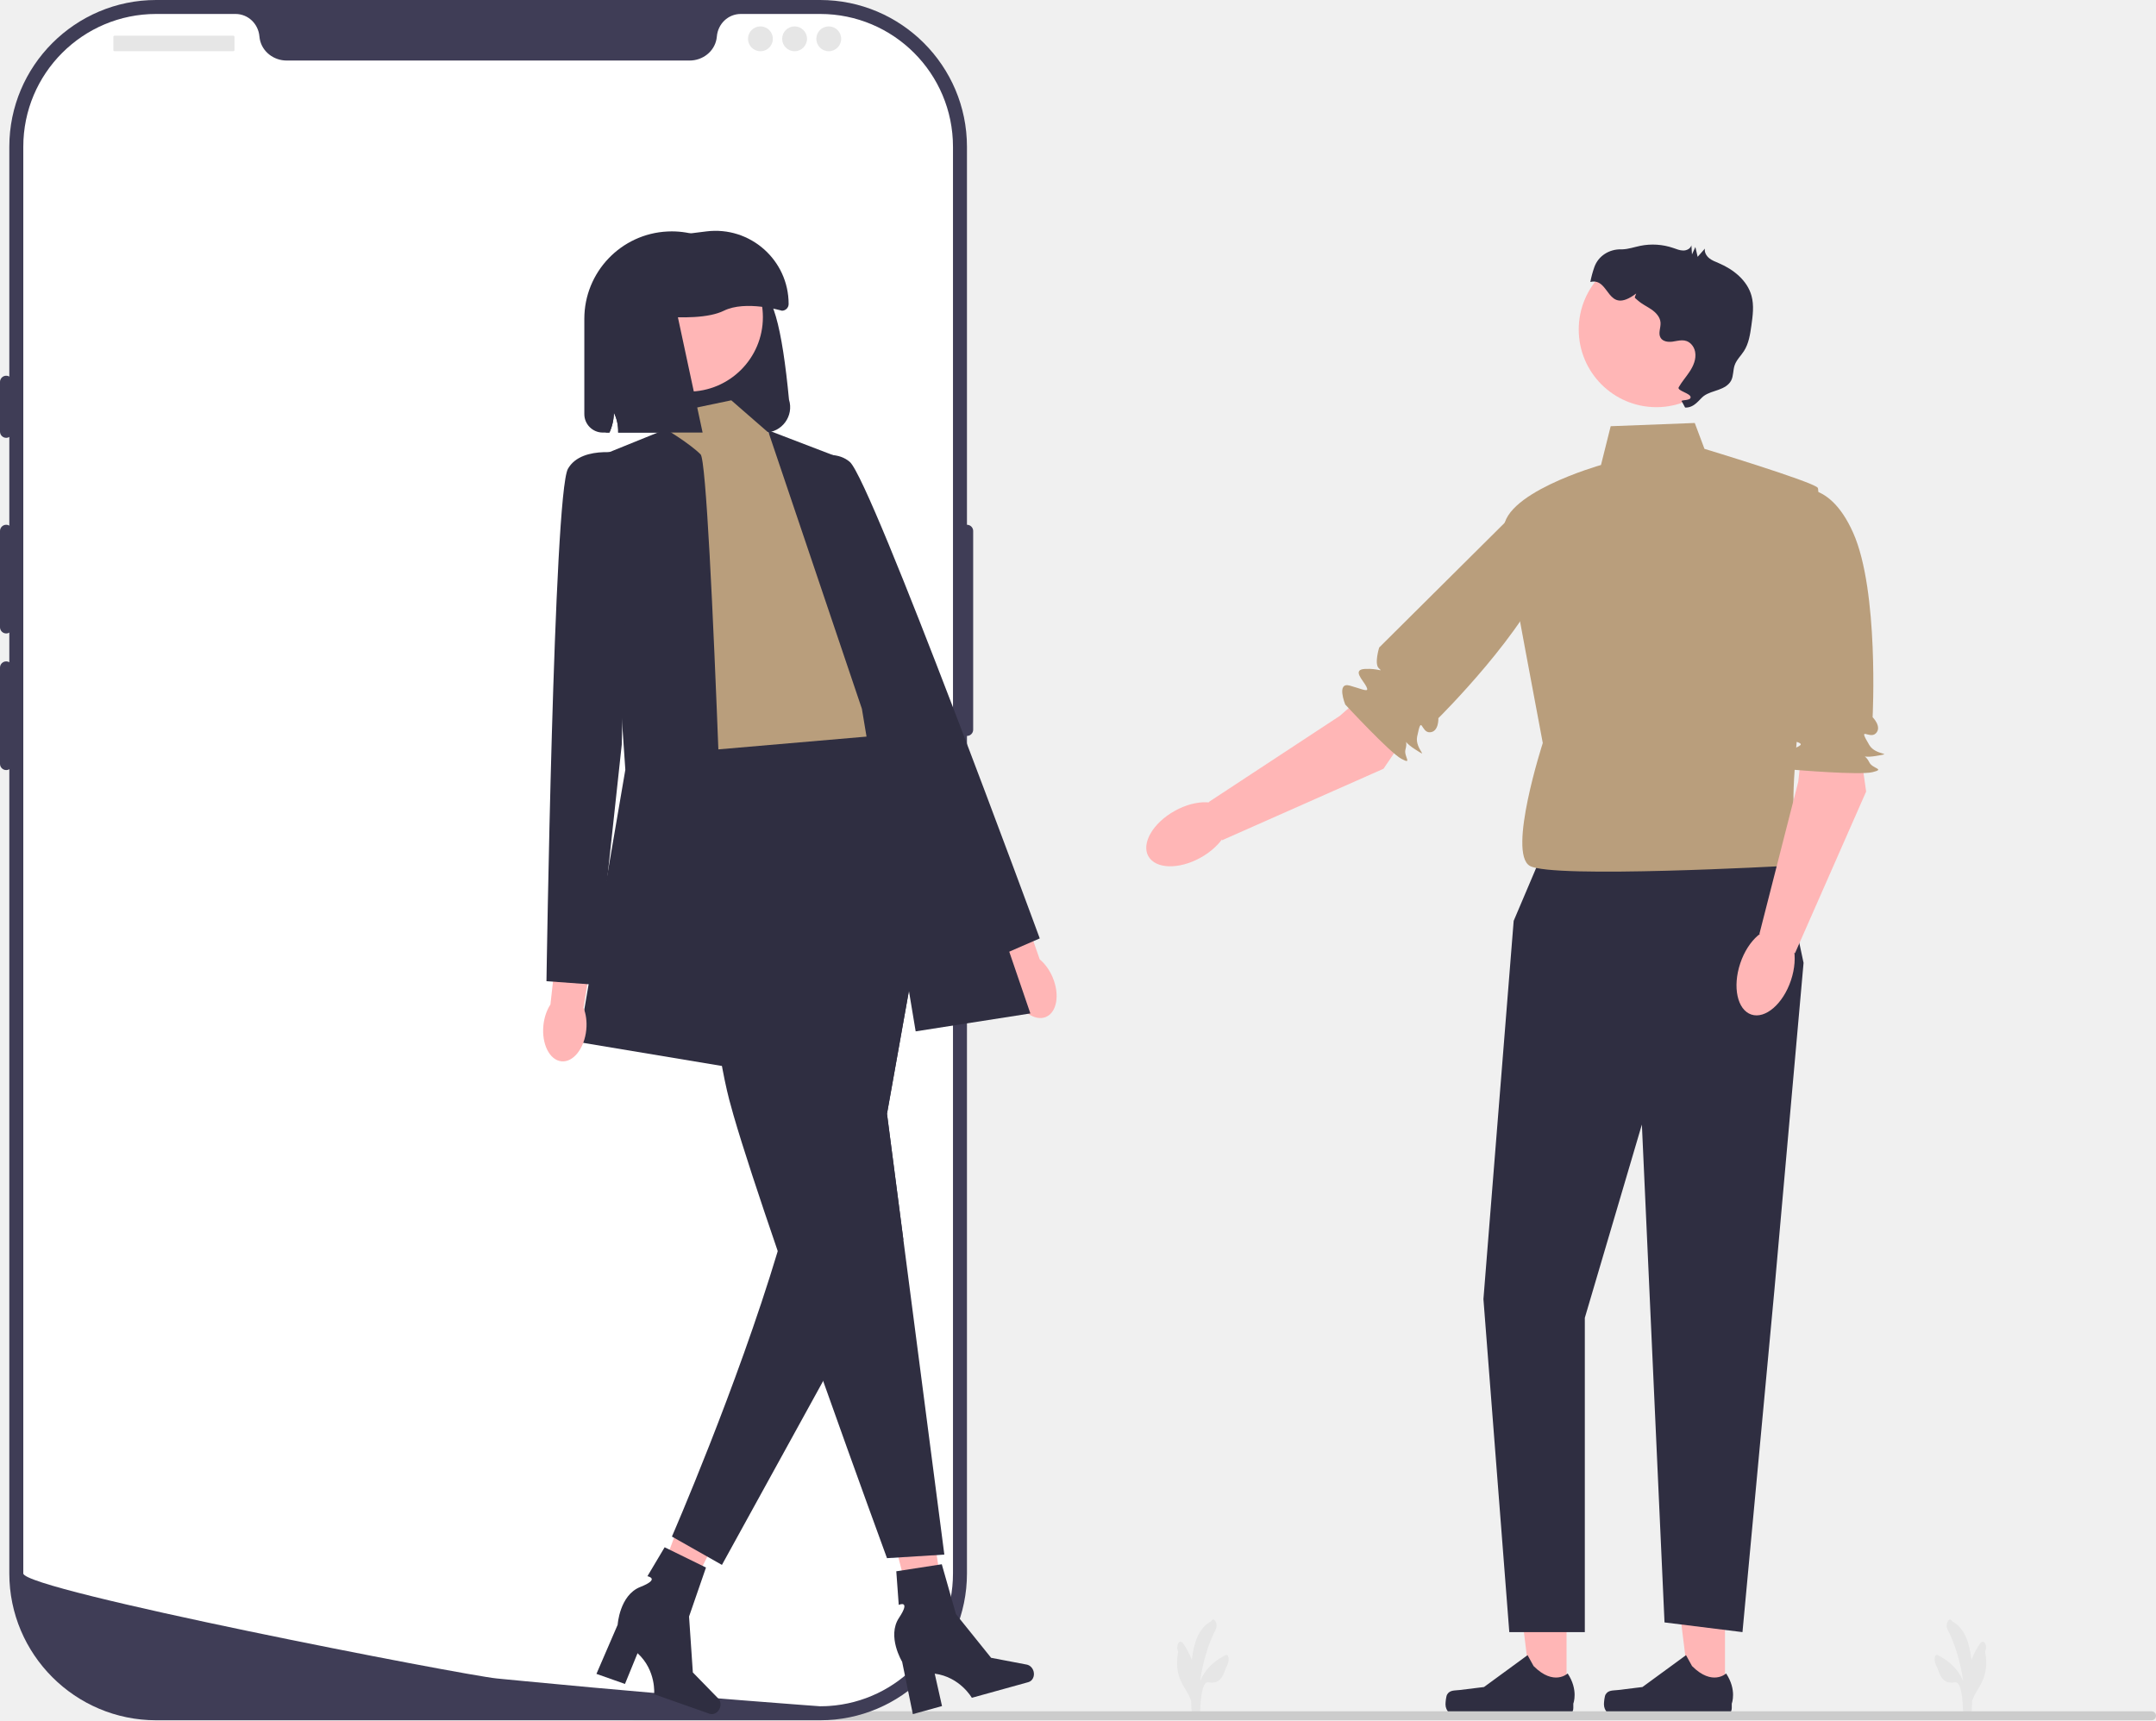
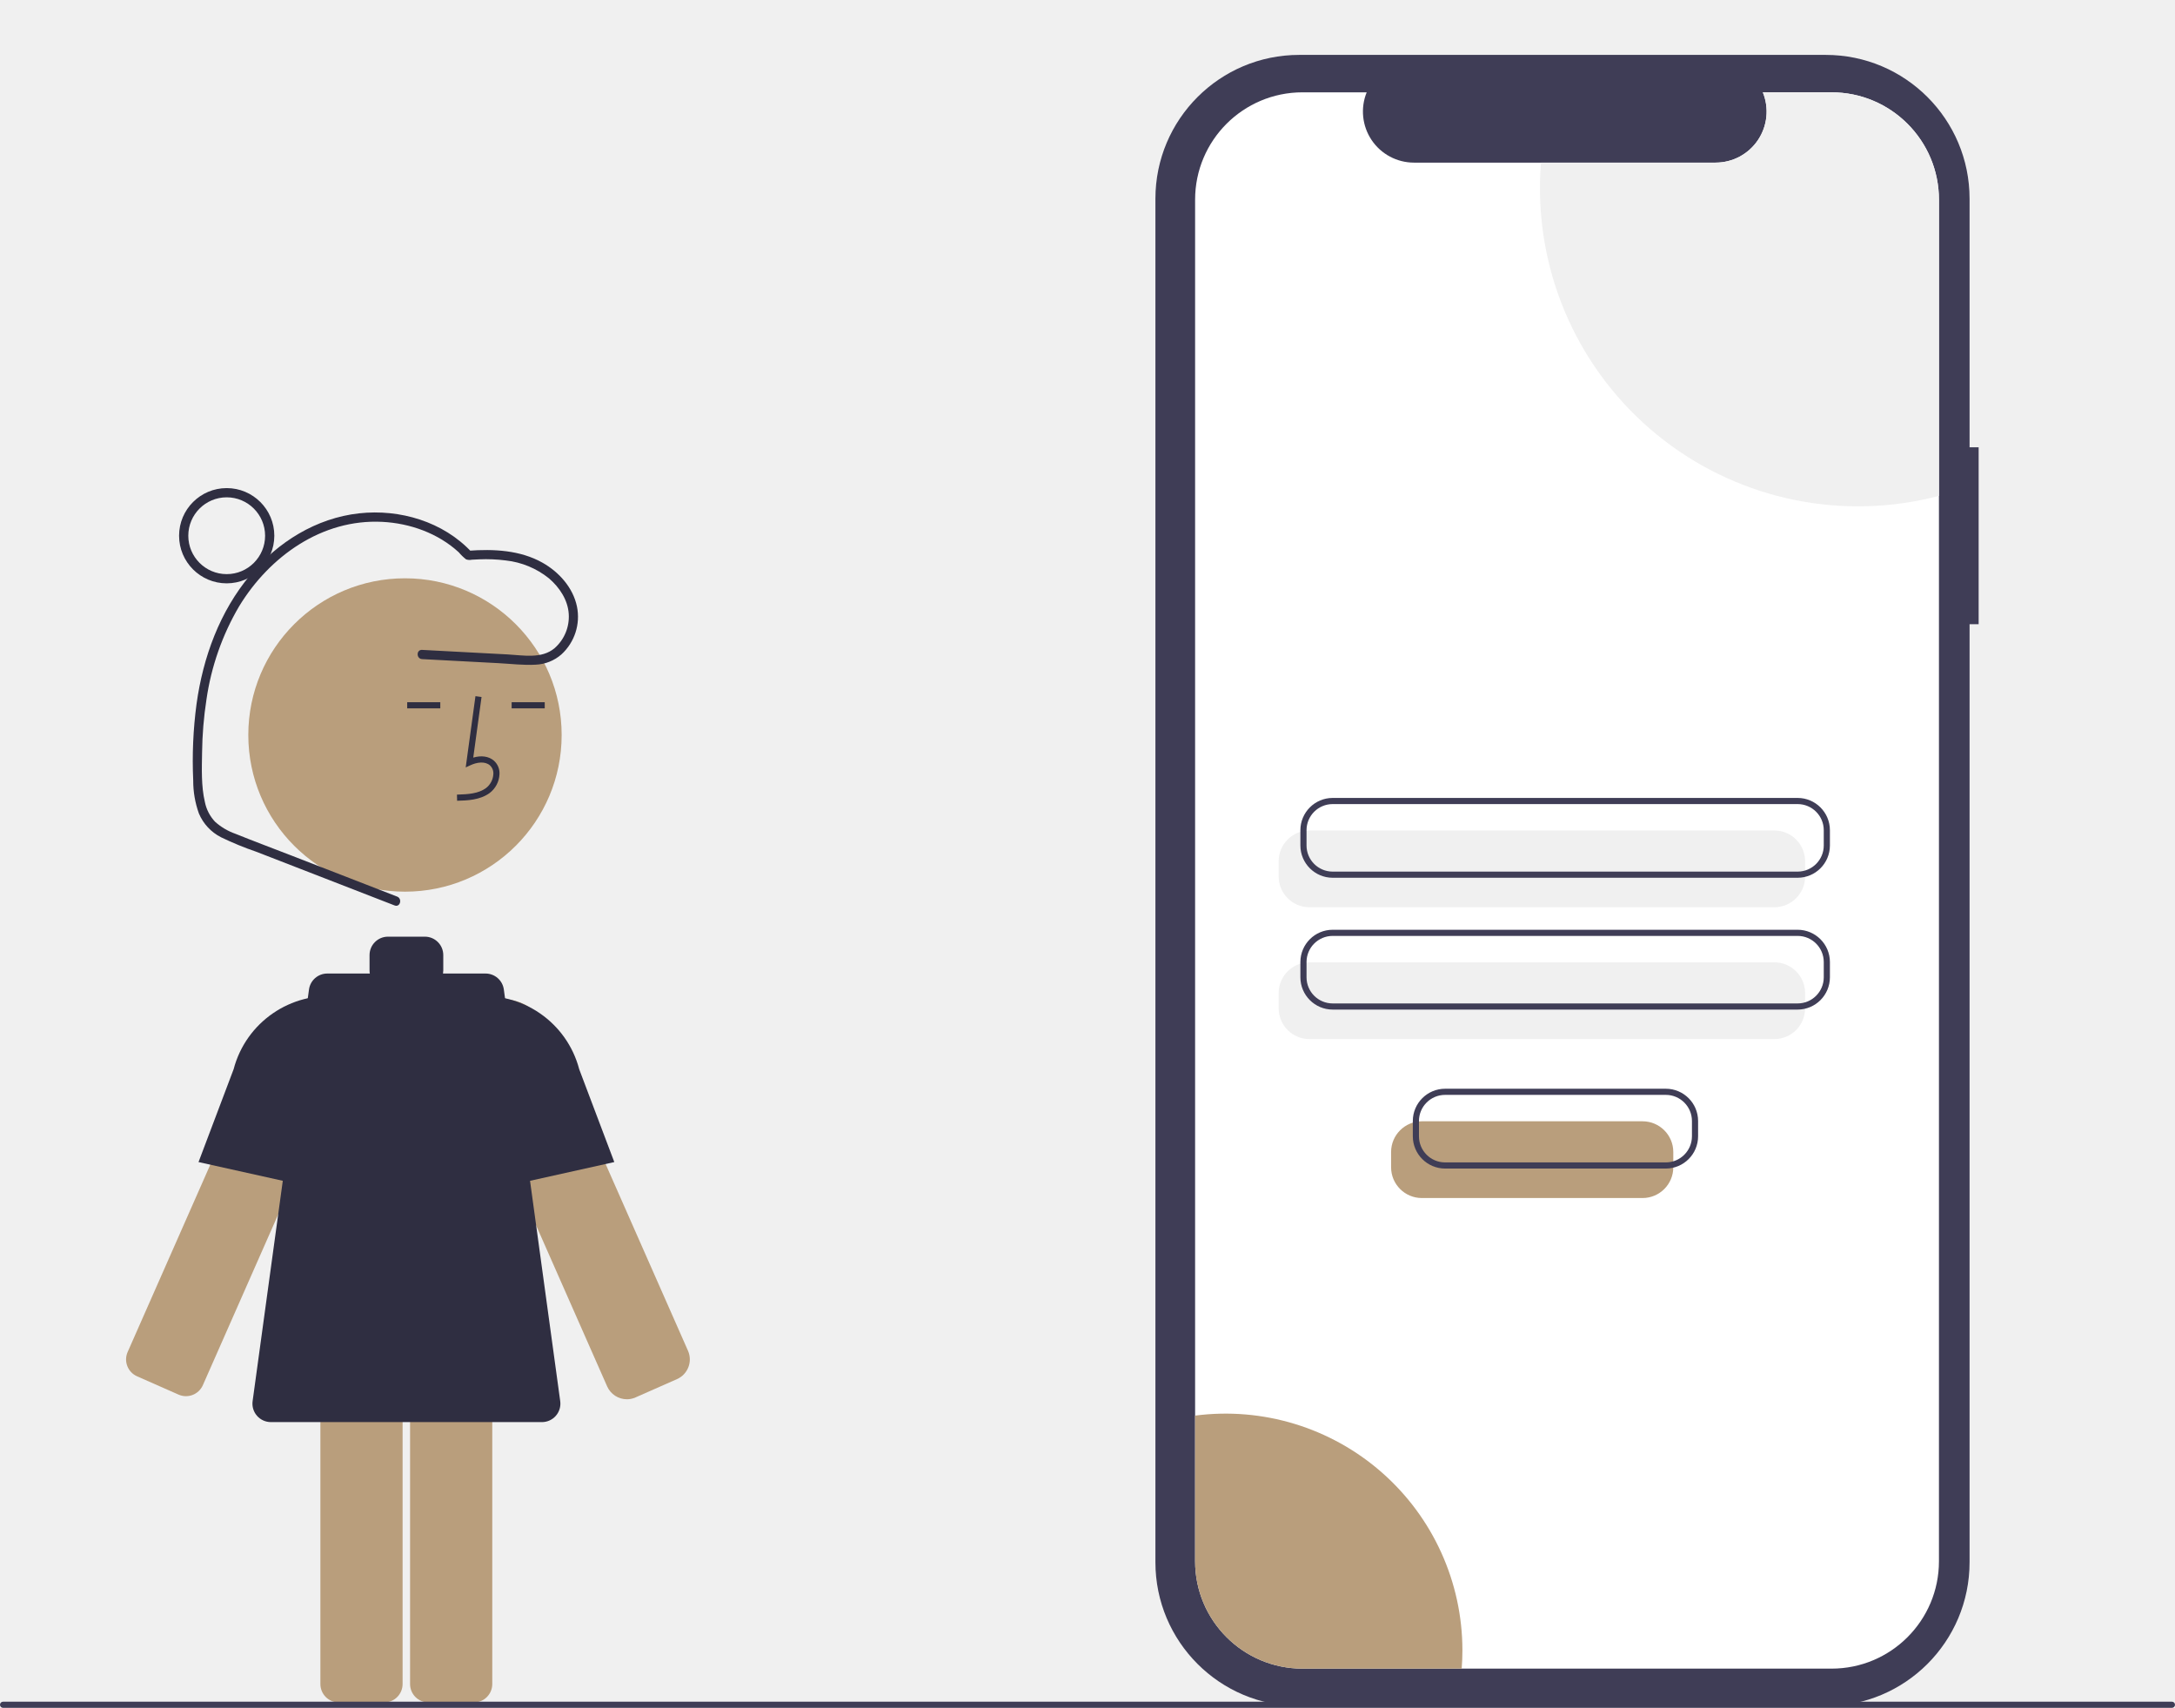
- <svg xmlns="http://www.w3.org/2000/svg" width="572.862" height="457.176" viewBox="0 0 572.862 457.176">
-   <g>
-     <g>
-       <polygon points="458.343 450.533 449.083 450.532 444.678 414.815 458.345 414.816 458.343 450.533" fill="#ffb6b6" />
-       <path d="M426.617,450.323h0c-.288,.486-.44,2.053-.44,2.618h0c0,1.736,1.407,3.143,3.143,3.143h28.677c1.184,0,2.144-.96,2.144-2.144v-1.194s1.419-3.588-1.502-8.011c0,0-3.63,3.463-9.054-1.961l-1.6-2.898-11.578,8.468-6.418,.79c-1.404,.173-2.649-.027-3.371,1.19Z" fill="#2f2e41" />
-     </g>
-     <g>
-       <polygon points="416.242 450.533 406.982 450.532 402.577 414.815 416.244 414.816 416.242 450.533" fill="#ffb6b6" />
-       <path d="M384.517,450.323h0c-.288,.486-.44,2.053-.44,2.618h0c0,1.736,1.407,3.143,3.143,3.143h28.677c1.184,0,2.144-.96,2.144-2.144v-1.194s1.419-3.588-1.502-8.011c0,0-3.63,3.463-9.054-1.961l-1.6-2.898-11.578,8.468-6.418,.79c-1.404,.173-2.649-.027-3.371,1.19Z" fill="#2f2e41" />
-     </g>
-     <polygon points="473.203 227.543 408.763 229.261 402.193 244.727 394.156 345.253 401.03 433.751 421.096 433.751 421.096 350.226 436.257 298.857 442.271 431.174 462.987 433.751 471.484 342.676 479.217 255.897 473.203 227.543" fill="#2f2e41" />
-     <path d="M450.309,112.41l-22.339,.859-2.578,10.31s-27.494,7.733-25.776,18.043,10.31,55.848,10.31,55.848c0,0-9.451,29.213-3.437,32.65s67.992,0,67.992,0c0,0,5.04-12.888,2.463-14.606s7.733-84.202,6.014-85.92c-1.718-1.718-30.072-10.31-30.072-10.31l-2.578-6.874Z" fill="#b99e7c" />
-     <g>
-       <polygon points="494.128 198.33 495.846 210.359 476.944 253.319 467.493 248.164 477.803 207.781 479.522 192.316 494.128 198.33" fill="#ffb6b6" />
-       <path d="M476.085,130.453s9.451-4.296,16.325,11.17c6.874,15.466,5.155,48.974,5.155,48.974,0,0,2.578,2.578,.859,4.296s-4.984-2.325-1.718,3.139c1.718,2.875,6.874,2.016,1.718,2.875-5.155,.859-3.349-1.542-1.718,1.718,.859,1.718,4.296,1.718,.859,2.578-3.437,.859-20.73-.616-20.73-.616,0,0-5.906-2.821-2.469-4.539s5.155-2.057,3.437-2.747c-1.718-.69-6.014-.69-3.437-3.268s4.296-2.578,2.578-2.578-3.652-4.14-3.652-4.14l2.793-56.863Z" fill="#b99e7c" />
-       <ellipse cx="469.13" cy="258.278" rx="11.964" ry="7.103" transform="translate(75.51271 621.3975) rotate(-71.52698)" fill="#ffb6b6" />
-     </g>
-     <g>
-       <polygon points="374.436 194.26 367.601 204.307 324.688 223.315 321.178 213.138 356.005 190.245 367.695 179.975 374.436 194.26" fill="#ffb6b6" />
-       <path d="M406.837,131.946s9.878,3.194,4.537,19.253c-5.341,16.059-29.188,39.662-29.188,39.662,0,0,.168,3.641-2.26,3.753s-2.116-5.076-3.385,1.162c-.668,3.282,3.721,6.121-.668,3.282-4.388-2.839-1.435-3.396-2.428,.112-.523,1.849,2.017,4.164-1.102,2.484-3.118-1.681-14.903-14.422-14.903-14.422,0,0-2.463-6.064,1.234-5.018s5.195,1.954,4.39,.286c-.805-1.668-3.979-4.562-.338-4.73s4.911,.99,3.641-.168,.091-5.52,.091-5.52l40.377-40.136Z" fill="#b99e7c" />
-       <ellipse cx="315.573" cy="221.715" rx="11.964" ry="7.103" transform="translate(-68.04105 181.9146) rotate(-29.16779)" fill="#ffb6b6" />
-     </g>
-     <circle cx="440.113" cy="87.576" r="20.634" fill="#ffb6b6" />
-     <path d="M423.631,70.979c1.05-2.978,3.963-4.784,7.119-4.714,.134,.003,.267,.002,.4-.004,1.59-.065,3.116-.608,4.674-.927,2.905-.594,5.969-.395,8.773,.569,.872,.3,1.744,.677,2.666,.677,.922,0,1.926-.505,2.15-1.399,.053,.809,.107,1.618,.16,2.428,.3-.655,.6-1.31,.9-1.965l.601,2.612,1.924-2.183c-.172,.962,.389,1.932,1.148,2.547,.76,.615,1.698,.956,2.597,1.339,3.881,1.654,7.525,4.583,8.643,8.651,.707,2.57,.337,5.298-.037,7.937-.331,2.333-.691,4.747-1.959,6.733-.813,1.273-1.985,2.344-2.48,3.772-.461,1.33-.287,2.853-.943,4.099-.659,1.251-2.02,1.959-3.352,2.434-1.332,.476-2.748,.812-3.895,1.639-1.147,.827-2.478,3.211-4.977,3.083l-.807-1.515c-.83-.676,2.241-.14,2.273-1.21,.032-1.07-3.695-1.731-3.166-2.662,.81-1.427,1.906-2.67,2.819-4.034,1.067-1.595,1.907-3.459,1.539-5.406-.143-.757-.498-1.473-1.038-2.023-1.557-1.586-3.292-.889-4.979-.662-1.163,.157-2.551-.024-3.155-1.03-.706-1.177,.081-2.674-.015-4.043-.102-1.451-1.201-2.64-2.397-3.467-1.196-.827-2.554-1.43-3.63-2.408-1.076-.978-.906-.471-.437-1.847-8,6-6.818-4.36-12.189-3.065,.256-1.343,.614-2.666,1.069-3.956Z" fill="#2f2e41" />
-   </g>
-   <path d="M325.504,439.923c-2.102,1.098-4.206,2.584-5.8,5.214-.3,.495-.568,1.035-.818,1.594,.707-5.029,2.116-9.761,4.148-13.703,.749-1.454-.51-3.585-1.264-2.121v0c-3.22,1.673-4.577,5.585-5.095,10.217-.64-1.659-1.427-3.156-2.346-4.402-.375-.509-.897-.615-1.264,0-.314,.526-.377,1.609,0,2.121-1.385,7.279,2.191,9.534,3.426,13.158,.028,.804,.057,1.597,.085,2.372,.027,.768,.319,1.226,.658,1.383,.164,.428,.461,.724,.763,.724,.506,0,.867-.688,.894-1.5,.099-2.979,.404-8.153,2.173-7.878,3.768,.585,3.942-2.463,4.914-4.286,.765-1.434,.628-3.469-.475-2.893Z" fill="#e6e6e6" />
-   <path d="M514.998,439.923c2.102,1.098,4.206,2.584,5.8,5.214,.3,.495,.568,1.035,.818,1.594-.707-5.029-2.116-9.761-4.148-13.703-.749-1.454,.51-3.585,1.264-2.121v0c3.22,1.673,4.577,5.585,5.095,10.217,.64-1.659,1.427-3.156,2.346-4.402,.375-.509,.897-.615,1.264,0,.314,.526,.377,1.609,0,2.121,1.385,7.279-2.191,9.534-3.426,13.158-.028,.804-.057,1.597-.085,2.372-.027,.768-.319,1.226-.658,1.383-.164,.428-.461,.724-.763,.724-.506,0-.867-.688-.894-1.5-.099-2.979-.404-8.153-2.173-7.878-3.768,.585-3.942-2.463-4.914-4.286-.765-1.434-.628-3.469,.475-2.893Z" fill="#e6e6e6" />
-   <path d="M167.192,455.986c0,.66,.53,1.19,1.19,1.19h403.29c.66,0,1.19-.53,1.19-1.19,0-.66-.53-1.19-1.19-1.19H168.382c-.66,0-1.19,.53-1.19,1.19Z" fill="#ccc" />
-   <g>
-     <path d="M217.914,457.176H41.489c-21.512,0-39.013-17.501-39.013-39.014V39.013C2.476,17.501,19.977,0,41.489,0H217.914c21.512,0,39.013,17.501,39.013,39.013V418.162c0,21.512-17.501,39.014-39.013,39.014Z" fill="#3f3d56" />
-     <path d="M256.927,139.464c-.91,0-1.65,.74-1.65,1.65v52.815c0,.91,.74,1.65,1.65,1.65s1.65-.74,1.65-1.65v-52.815c0-.91-.74-1.65-1.65-1.65Z" fill="#3f3d56" />
-     <path d="M253.213,39.014V418.156c0,18.724-14.573,34.041-33.001,35.229h-.008c-.272,.017-.545,.033-.825,.041-.487,.025-.974,.033-1.469,.033,0,0-1.816-.132-5.133-.38-3.35-.248-8.227-.619-14.309-1.106-1.824-.14-3.747-.297-5.777-.462-4.044-.33-8.483-.693-13.245-1.106-1.898-.157-3.862-.33-5.867-.503-10.249-.883-21.728-1.915-33.834-3.086-2.047-.19-4.11-.388-6.189-.594-.545-.058-1.098-.107-1.65-.165-8.632-.85-125.716-23.478-125.716-27.901V39.014C6.189,19.514,21.993,3.71,41.493,3.71h21.076c3.367,0,6.074,2.624,6.363,5.983,.025,.223,.05,.446,.091,.668,.611,3.375,3.705,5.727,7.138,5.727h107.082c3.433,0,6.528-2.352,7.138-5.727,.041-.223,.066-.446,.091-.668,.289-3.359,2.996-5.983,6.362-5.983h21.076c19.5,0,35.303,15.803,35.303,35.303Z" fill="#fff" />
-     <path d="M1.65,99.853c-.91,0-1.65,.74-1.65,1.65v13.204c0,.91,.74,1.65,1.65,1.65s1.65-.74,1.65-1.65v-13.204c0-.91-.74-1.65-1.65-1.65Z" fill="#3f3d56" />
-     <path d="M1.65,139.464c-.91,0-1.65,.74-1.65,1.65v25.582c0,.91,.74,1.65,1.65,1.65s1.65-.74,1.65-1.65v-25.582c0-.91-.74-1.65-1.65-1.65Z" fill="#3f3d56" />
-     <path d="M1.65,175.773c-.91,0-1.65,.74-1.65,1.65v25.582c0,.91,.74,1.65,1.65,1.65s1.65-.74,1.65-1.65v-25.582c0-.91-.74-1.65-1.65-1.65Z" fill="#3f3d56" />
-     <rect x="30.121" y="9.49" width="32.184" height="4.126" rx=".31" ry=".31" fill="#e6e6e6" />
-     <circle cx="202.049" cy="10.315" r="3.301" fill="#e6e6e6" />
-     <circle cx="211.127" cy="10.315" r="3.301" fill="#e6e6e6" />
-     <circle cx="220.204" cy="10.315" r="3.301" fill="#e6e6e6" />
-   </g>
-   <g>
-     <g>
-       <polygon points="244.289 435.576 251.905 433.657 246.704 398.491 235.463 401.321 244.289 435.576" fill="#ffb6b6" />
-       <path d="M274.626,444.17h0c.354,1.278-.266,2.566-1.385,2.876l-15.021,4.162s-3.124-5.532-9.86-6.419l1.939,8.614-7.749,2.147-2.848-13.926s-4.099-6.737-.829-11.667c3.269-4.93-.073-3.444-.073-3.444l-.65-8.927,12.09-1.867,3.765,13.253,9.334,11.604,9.475,1.808c.843,.161,1.555,.863,1.811,1.786Z" fill="#2f2e41" />
-     </g>
-     <g>
-       <polygon points="171.337 429.465 178.68 432.252 194.546 400.44 183.709 396.326 171.337 429.465" fill="#ffb6b6" />
-       <path d="M191.292,453.878h0c-.441,1.251-1.687,1.952-2.782,1.566l-14.699-5.186s.605-6.325-4.41-10.908l-3.341,8.173-7.582-2.675,5.637-13.049s.496-7.87,5.999-10.041,1.911-2.866,1.911-2.866l4.577-7.692,10.983,5.39-4.5,13.022,1.01,14.858,6.734,6.906c.599,.615,.781,1.598,.462,2.501Z" fill="#2f2e41" />
-     </g>
-     <path d="M203.221,114.957h-38.972c.057-1.829-.333-3.657-1.133-5.295-.019,1.819-.429,3.638-1.181,5.295h-1.771c-2.705,0-4.905-2.2-4.905-4.905v-25.324c0-12.4,9.743-22.619,22.124-23.21,.371-.019,.733-.029,1.105-.029,10.086,0,19.096,6.543,22.162,16.238,4.505-2.076,7.2,9.724,8.991,28.467,1.362,4.343-1.876,8.762-6.419,8.762Z" fill="#2f2e41" />
-     <path d="M279.697,259.742c1.932,4.58,1.135,9.29-1.779,10.519-2.915,1.229-6.843-1.487-8.775-6.067-.846-2.005-1.168-4.034-1.02-5.786l-7.942-19.51,9.235-3.532,6.849,19.608c1.358,1.116,2.587,2.764,3.432,4.768Z" fill="#ffb6b6" />
-     <path d="M194.306,106.385l-18.628,3.897,2.857,8.572-5.714,65.558,9.524,21.11,58.096-4.762-14.286-28.572s5.714-23.81-1.905-28.572-20-28.572-20-28.572l-9.944-8.659Z" fill="#b99e7c" />
-     <path d="M176.942,114.073l-16.502,6.686,5.714,83.811-12.381,72.382,40.001,6.667s-4.762-160.003-7.619-162.86-9.213-6.686-9.213-6.686Z" fill="#2f2e41" />
-     <path d="M209.262,124.528s10.738-6.794,16.539-1.764c5.801,5.03,50.467,126.627,50.467,126.627l-12.048,5.235-27.629-57.931-27.329-72.166Z" fill="#2f2e41" />
-     <path d="M240.022,329.401l10.895,83.744-15.238,.952s-7.924-21.619-16.962-47.087c-1.924-5.4-3.895-10.972-5.848-16.553-2.114-6.057-4.219-12.114-6.219-17.962-4.943-14.419-9.276-27.544-11.753-36.115-.429-1.505-.81-2.867-1.124-4.067-6.667-25.601-10.476-92.507-10.476-92.507l55.239-4.762,.59,.733,11.791,14.734-.552,3.114-14.686,82.373,4.343,33.401Z" fill="#2f2e41" />
-     <path d="M235.679,296l4.343,33.401-19.534,34.391-1.771,3.219-26.896,48.877-13.286-7.534s17.286-39.725,28.115-75.859c1.2-3.972,2.314-7.905,3.314-11.734,2.943-11.21-1.876-31.667,.01-37.306,6.372-19.029,27.134-57.096,36.772-74.344l3.619,4.514-14.686,82.373Z" fill="#2f2e41" />
-     <polygon points="204.008 114.32 223.298 121.711 273.775 269.333 243.298 274.095 229.012 188.379 204.008 114.32" fill="#2f2e41" />
-     <path d="M155.781,273.666c-.491,4.947-3.441,8.703-6.589,8.391s-5.302-4.576-4.811-9.522c.215-2.165,.901-4.102,1.869-5.57l2.343-20.934,9.8,1.309-3.35,20.498c.66,1.629,.952,3.664,.737,5.829Z" fill="#ffb6b6" />
-     <path d="M167.106,120.758s-12.381-2.857-16.191,3.81c-3.81,6.667-5.714,136.193-5.714,136.193l13.101,.952,6.899-63.811,1.905-77.144Z" fill="#2f2e41" />
-     <circle cx="182.907" cy="84.277" r="19.798" fill="#ffb6b6" />
-     <path d="M207.76,82.575s-9.644-2.857-15.419,0c-8.025,3.971-28.512,0-28.512,0v-8.95c0-5.225,3.891-9.632,9.075-10.28l14.785-1.848c11.605-1.451,21.856,7.598,21.856,19.294v0c0,.985-.799,1.784-1.784,1.784Z" fill="#2f2e41" />
-     <path d="M186.687,114.957h-22.439c.057-1.829-.333-3.657-1.133-5.295-.019,1.819-.429,3.638-1.181,5.295h-.962v-40.001h17.143l8.572,40.001Z" fill="#2f2e41" />
-   </g>
+ <svg xmlns="http://www.w3.org/2000/svg" data-name="Layer 1" width="708" height="555.867" viewBox="0 0 708 555.867">
+   <path id="b10fb2cf-c586-4c5f-9fbf-e678f5ffa3db-144" data-name="Path 133" d="M890.465,679.515a211.722,211.722,0,0,1-46.196,37.27c-.392.241-.79.467-1.189.7l-27.639-24.463c.29-.27.612-.572.958-.905C836.992,672.563,939.229,535.838,946.042,502.544,945.572,505.317,952.189,614.094,890.465,679.515Z" transform="translate(-246 -172.0663)" fill="#f0f0f0" />
+   <path id="a32c10c7-75df-4179-a648-6a8d2a687209-145" data-name="Path 134" d="M849.602,721.505c-.523.125-1.054.241-1.588.348l-20.735-18.353c.405-.141.879-.309,1.42-.496,8.897-3.15,35.394-12.66,61.764-23.492,28.334-11.644,56.533-24.8,62.598-33.227C951.76,648.244,911.686,707.622,849.602,721.505Z" transform="translate(-246 -172.0663)" fill="#f0f0f0" />
+   <path d="M890.082,317.646h-2.953V236.753a46.819,46.819,0,0,0-46.819-46.819H668.926a46.819,46.819,0,0,0-46.819,46.819v443.789a46.819,46.819,0,0,0,46.819,46.819H840.31a46.819,46.819,0,0,0,46.819-46.819V375.228h2.953Z" transform="translate(-246 -172.0663)" fill="#3f3d56" />
+   <path d="M877.163,237.074V680.217a34.957,34.957,0,0,1-34.969,34.957H669.984a34.954,34.954,0,0,1-34.957-34.957V237.074a34.954,34.954,0,0,1,34.957-34.957h20.898a16.619,16.619,0,0,0,15.383,22.88h98.181a16.601,16.601,0,0,0,15.384-22.88H842.193A34.957,34.957,0,0,1,877.163,237.074Z" transform="translate(-246 -172.0663)" fill="#fff" />
+   <path d="M823.595,467.355H672.228a10.011,10.011,0,0,1-10-10v-4.978a10.011,10.011,0,0,1,10-10h151.367a10.011,10.011,0,0,1,10,10v4.978A10.011,10.011,0,0,1,823.595,467.355Z" transform="translate(-246 -172.0663)" fill="#f0f0f0" />
+   <path d="M823.595,510.262H672.228a10.011,10.011,0,0,1-10-10v-4.978a10.011,10.011,0,0,1,10-10h151.367a10.011,10.011,0,0,1,10,10v4.978A10.011,10.011,0,0,1,823.595,510.262Z" transform="translate(-246 -172.0663)" fill="#f0f0f0" />
+   <path d="M831.166,457.759H679.8a10.512,10.512,0,0,1-10.5-10.5v-4.978a10.512,10.512,0,0,1,10.5-10.5h151.367a10.512,10.512,0,0,1,10.5,10.5v4.978A10.512,10.512,0,0,1,831.166,457.759Zm-151.367-23.978a8.51,8.51,0,0,0-8.5,8.5v4.978a8.51,8.51,0,0,0,8.5,8.5h151.367a8.51,8.51,0,0,0,8.5-8.5v-4.978a8.51,8.51,0,0,0-8.5-8.5Z" transform="translate(-246 -172.0663)" fill="#3f3d56" />
+   <path d="M831.166,500.666H679.8a10.512,10.512,0,0,1-10.5-10.5V485.189a10.512,10.512,0,0,1,10.5-10.5h151.367a10.512,10.512,0,0,1,10.5,10.5v4.978A10.512,10.512,0,0,1,831.166,500.666ZM679.8,476.689a8.51,8.51,0,0,0-8.5,8.5v4.978a8.51,8.51,0,0,0,8.5,8.5h151.367a8.51,8.51,0,0,0,8.5-8.5V485.189a8.51,8.51,0,0,0-8.5-8.5Z" transform="translate(-246 -172.0663)" fill="#3f3d56" />
+   <path d="M877.163,237.074V333.464A103.539,103.539,0,0,1,747.28,233.389q0-4.24.341-8.392h56.826a16.601,16.601,0,0,0,15.384-22.88H842.193A34.957,34.957,0,0,1,877.163,237.074Z" transform="translate(-246 -172.0663)" fill="#f0f0f0" />
+   <path d="M722.041,709.154c0,2.032-.076,4.038-.24,6.02H669.984a34.954,34.954,0,0,1-34.957-34.957v-47.4a77.073,77.073,0,0,1,87.013,76.337Z" transform="translate(-246 -172.0663)" fill="#b99e7c" />
+   <path d="M304.121,625.985a6.007,6.007,0,0,0,7.911-3.067l46.679-105.794a13.379,13.379,0,0,0-17.077-17.876h-0a13.199,13.199,0,0,0-6.75,5.78,13.649,13.649,0,0,0-.654,1.293l-46.679,105.794a6,6,0,0,0,3.067,7.912Z" transform="translate(-246 -172.0663)" fill="#b99e7c" />
+   <path d="M356.795,560.557l-46.172-10.261,11.428-30.232a31.95,31.95,0,0,1,34.299-23.628l.445.049Z" transform="translate(-246 -172.0663)" fill="#2f2e41" />
+   <path d="M450.055,627.498a7.028,7.028,0,0,1-6.412-4.177L396.964,517.527a14.381,14.381,0,0,1,25.609-12.997v-0a14.618,14.618,0,0,1,.703,1.388l46.679,105.794a7,7,0,0,1-3.579,9.23l-13.961,6.16-.007-.016A6.944,6.944,0,0,1,450.055,627.498Z" transform="translate(-246 -172.0663)" fill="#b99e7c" />
+   <path d="M385.485,591.169a6.007,6.007,0,0,0-6,6V720.183a6.007,6.007,0,0,0,6,6H400.245a6.007,6.007,0,0,0,6-6V597.169a6.007,6.007,0,0,0-6-6Z" transform="translate(-246 -172.0663)" fill="#b99e7c" />
+   <path d="M356.293,591.169a6.007,6.007,0,0,0-6,6V720.183a6.007,6.007,0,0,0,6,6h14.76a6.007,6.007,0,0,0,6-6V597.169a6.007,6.007,0,0,0-6-6Z" transform="translate(-246 -172.0663)" fill="#b99e7c" />
+   <circle cx="131.828" cy="239.224" r="51" fill="#b99e7c" />
+   <path d="M394.8,432.699c3.306-.092,7.42-.207,10.59-2.522a8.133,8.133,0,0,0,3.2-6.073,5.471,5.471,0,0,0-1.86-4.493c-1.656-1.399-4.073-1.727-6.678-.961l2.699-19.726-1.981-.271L397.596,421.843l1.655-.759c1.918-.88,4.552-1.328,6.188.055a3.515,3.515,0,0,1,1.153,2.896,6.147,6.147,0,0,1-2.381,4.528c-2.467,1.802-5.746,2.034-9.466,2.138Z" transform="translate(-246 -172.0663)" fill="#2f2e41" />
+   <rect x="166.55" y="228.559" width="10.772" height="2" fill="#2f2e41" />
+   <rect x="132.55" y="228.559" width="10.772" height="2" fill="#2f2e41" />
+   <path d="M428.362,628.119l-18.356-134a6,6,0,0,0-5.945-5.186H390.205a6.025,6.025,0,0,0,.09-1v-5a6,6,0,0,0-6-6h-12a6,6,0,0,0-6,6v5a6.025,6.025,0,0,0,.09,1H352.53a6,6,0,0,0-5.945,5.186l-18.356,134a6,6,0,0,0,5.944,6.814h88.244A6,6,0,0,0,428.362,628.119Z" transform="translate(-246 -172.0663)" fill="#2f2e41" />
+   <path d="M399.795,560.557V496.486l.445-.049a31.961,31.961,0,0,1,34.315,23.68l11.411,30.18Z" transform="translate(-246 -172.0663)" fill="#2f2e41" />
+   <path d="M375.26,463.882l-35.275-13.692c-5.768-2.239-11.569-4.41-17.307-6.726a19.726,19.726,0,0,1-6.662-3.926,13.09,13.09,0,0,1-3.321-6.427c-1.223-5.171-1.002-10.825-.915-16.102a122.699,122.699,0,0,1,1.422-17.241,83.286,83.286,0,0,1,10.65-30.38c9.893-16.232,26.937-28.444,46.543-27.469,9.077.451,18.206,3.708,24.949,9.914a15.751,15.751,0,0,0,2.355,2.282,3.268,3.268,0,0,0,1.876.126q1.234-.079,2.471-.121a51.043,51.043,0,0,1,8.566.359,27.121,27.121,0,0,1,14.13,5.867c3.37,2.899,6.112,6.992,6.395,11.54a13.66,13.66,0,0,1-4.614,11.151c-4.209,3.547-10.213,2.3-15.261,2.033l-18.494-.98-9.37-.496c-1.929-.102-1.924,2.898,0,3l24.905,1.319c4.002.212,8.127.732,12.132.492a13.574,13.574,0,0,0,8.333-3.352,16.628,16.628,0,0,0,5.037-15.601c-1.284-6.138-5.852-11.215-11.207-14.235-7.286-4.11-15.988-4.504-24.141-3.896l1.061.439c-9.222-9.898-23.349-14.077-36.61-12.615-14.002,1.544-26.456,9.356-35.404,20.038-9.976,11.909-15.413,26.76-17.527,42.03a139.839,139.839,0,0,0-1.082,24.88,31.35,31.35,0,0,0,1.852,10.751,15.39,15.39,0,0,0,7.225,7.746,103.398,103.398,0,0,0,11.468,4.711L342.436,454.344l25.528,9.909,6.498,2.522c1.801.699,2.581-2.201.798-2.893Z" transform="translate(-246 -172.0663)" fill="#2f2e41" />
+   <path d="M319.795,361.934a15.5,15.5,0,1,1,15.5-15.5A15.517,15.517,0,0,1,319.795,361.934Zm0-28a12.5,12.5,0,1,0,12.5,12.5A12.514,12.514,0,0,0,319.795,333.934Z" transform="translate(-246 -172.0663)" fill="#2f2e41" />
+   <rect x="528.177" y="440.815" width="42.237" height="42.237" transform="translate(147.6141 -410.7547) rotate(37.40978)" fill="#f0f0f0" />
+   <path d="M389.295,228.934a33.949,33.949,0,0,1,27.277,13.702l19.59-25.614-58.779-44.956-44.956,58.779,25.333,19.376A34.003,34.003,0,0,1,389.295,228.934Z" transform="translate(-246 -172.0663)" fill="#f0f0f0" />
+   <path d="M953,727.934H247a1,1,0,0,1,0-2H953a1,1,0,0,1,0,2Z" transform="translate(-246 -172.0663)" fill="#3f3d56" />
+   <path d="M780.687,562.003H708.825a10.011,10.011,0,0,1-10-10v-4.978a10.011,10.011,0,0,1,10-10h71.862a10.011,10.011,0,0,1,10,10v4.978A10.011,10.011,0,0,1,780.687,562.003Z" transform="translate(-246 -172.0663)" fill="#b99e7c" />
+   <path d="M788.259,552.407H716.397a10.512,10.512,0,0,1-10.5-10.5v-4.978a10.512,10.512,0,0,1,10.5-10.5h71.862a10.512,10.512,0,0,1,10.5,10.5v4.978A10.512,10.512,0,0,1,788.259,552.407Zm-71.862-23.978a8.51,8.51,0,0,0-8.5,8.5v4.978a8.51,8.51,0,0,0,8.5,8.5h71.862a8.51,8.51,0,0,0,8.5-8.5v-4.978a8.51,8.51,0,0,0-8.5-8.5Z" transform="translate(-246 -172.0663)" fill="#3f3d56" />
</svg>
